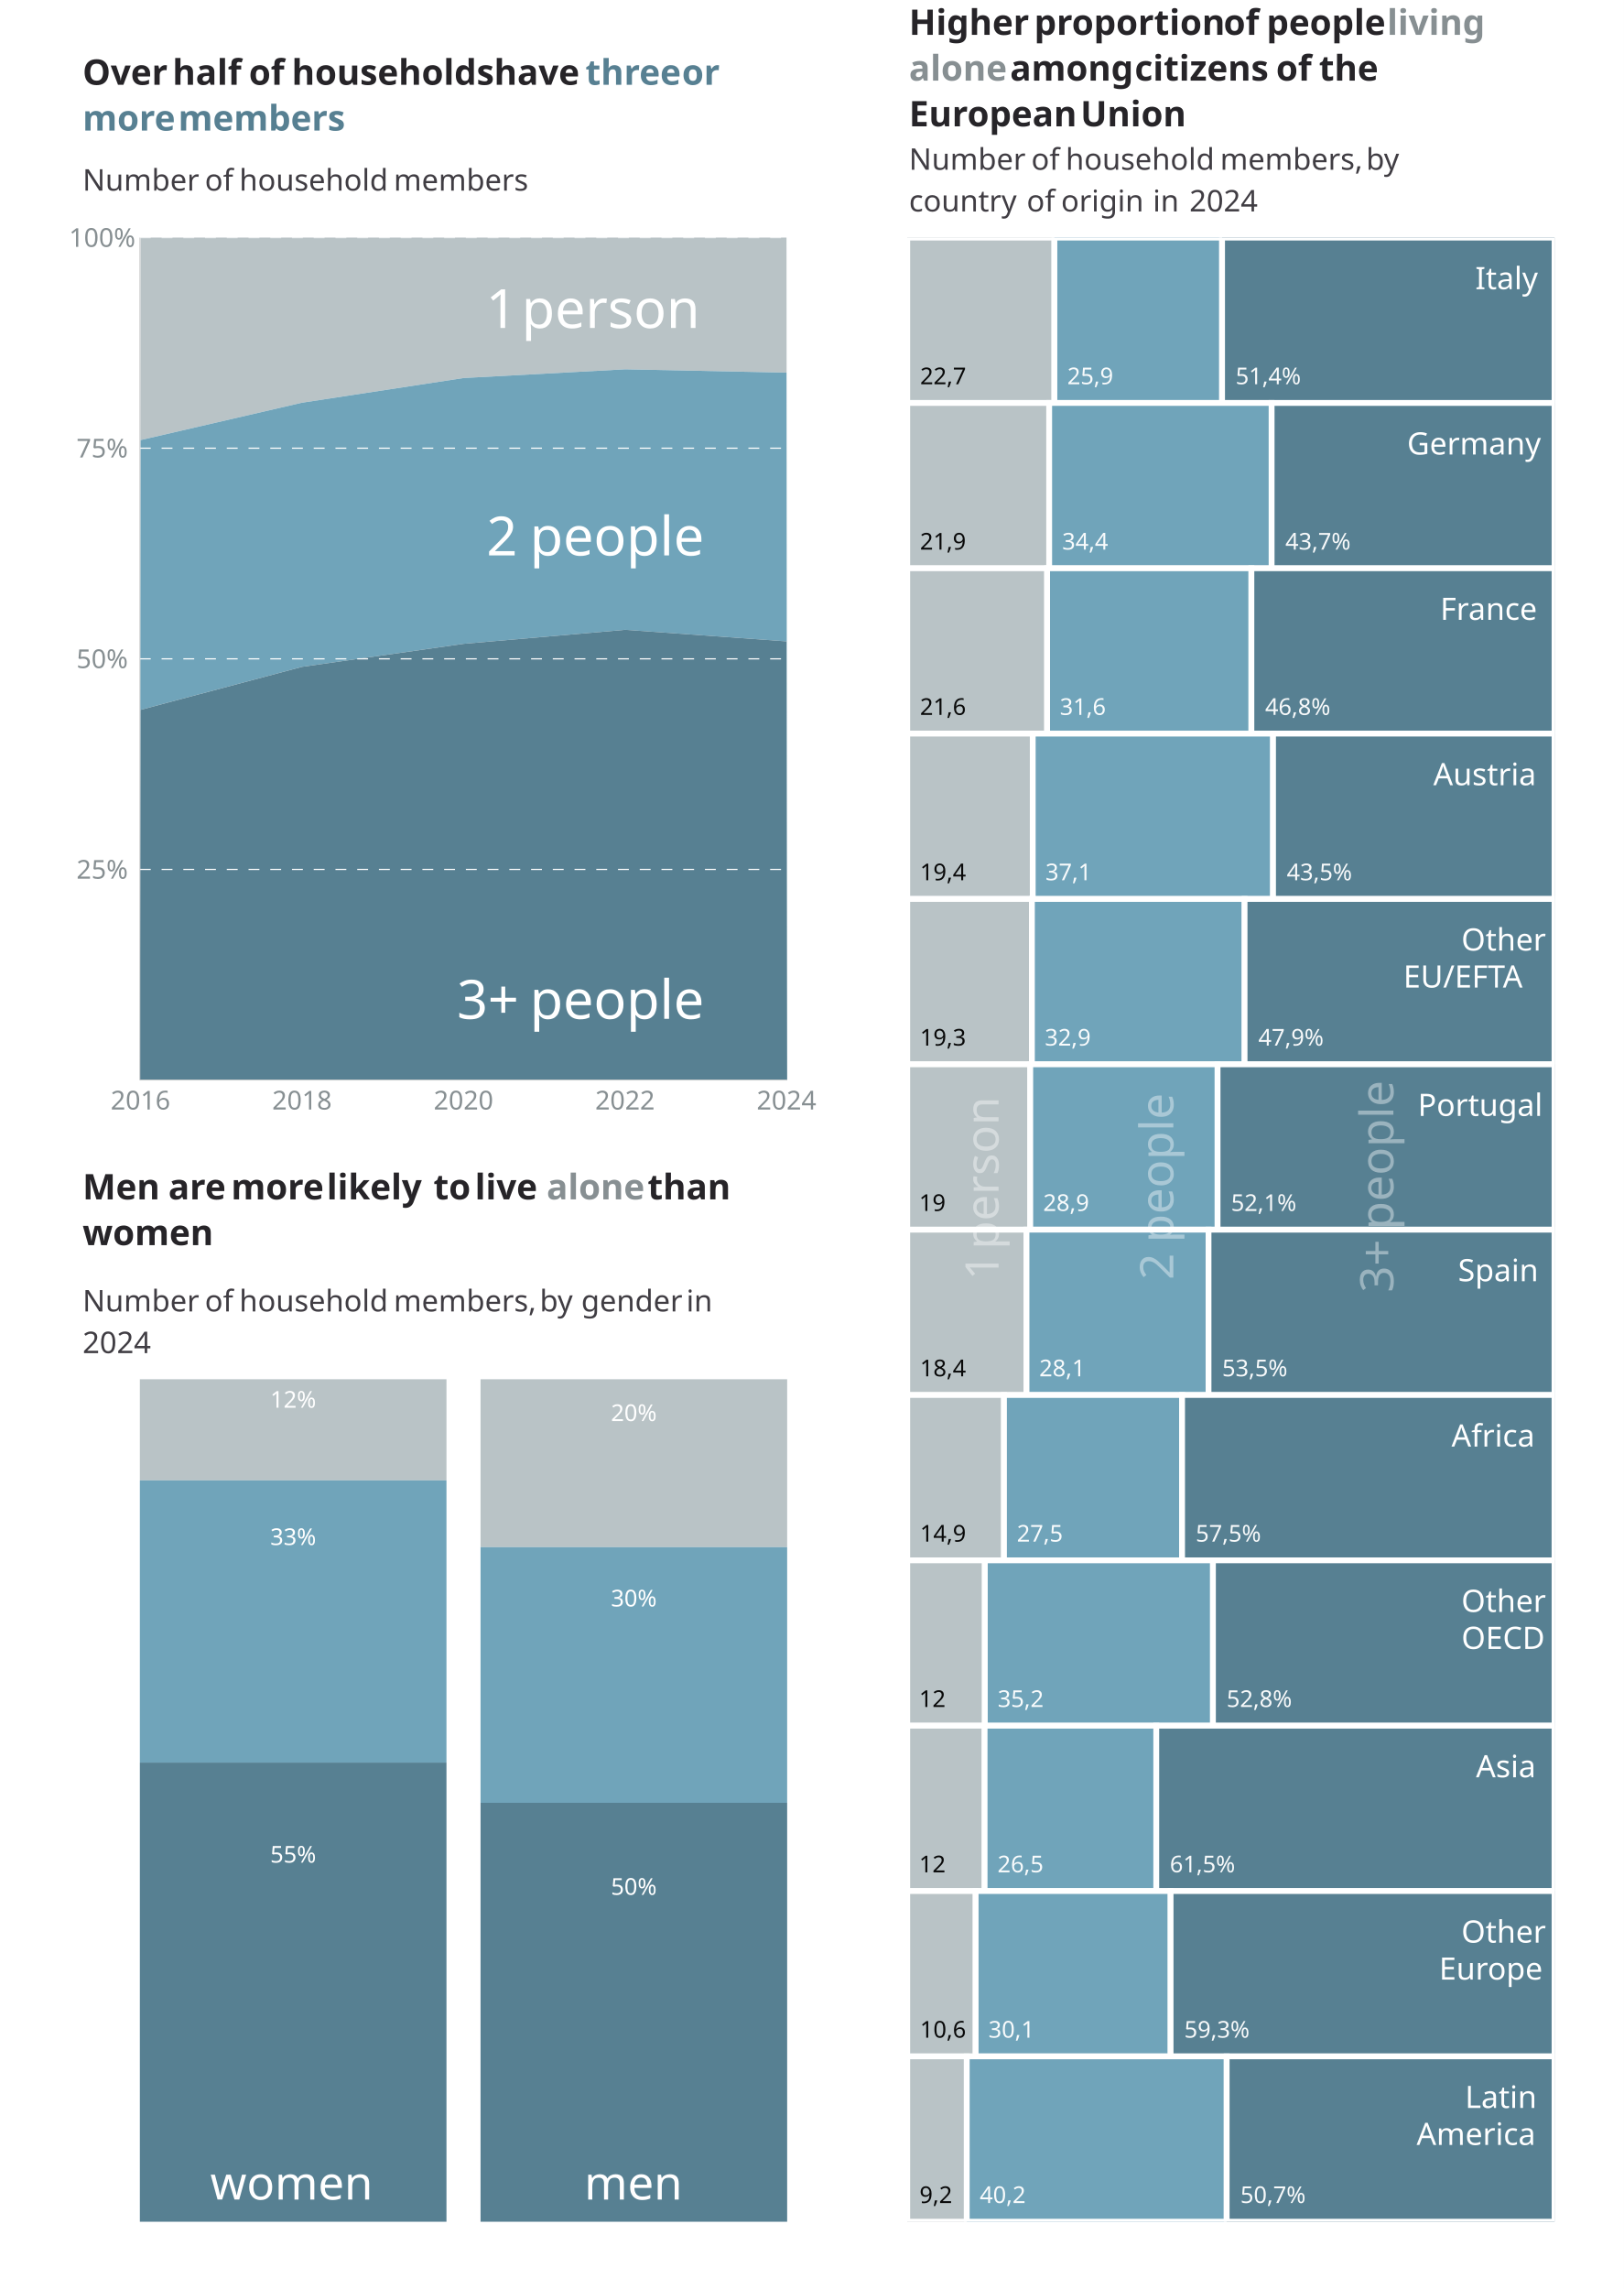
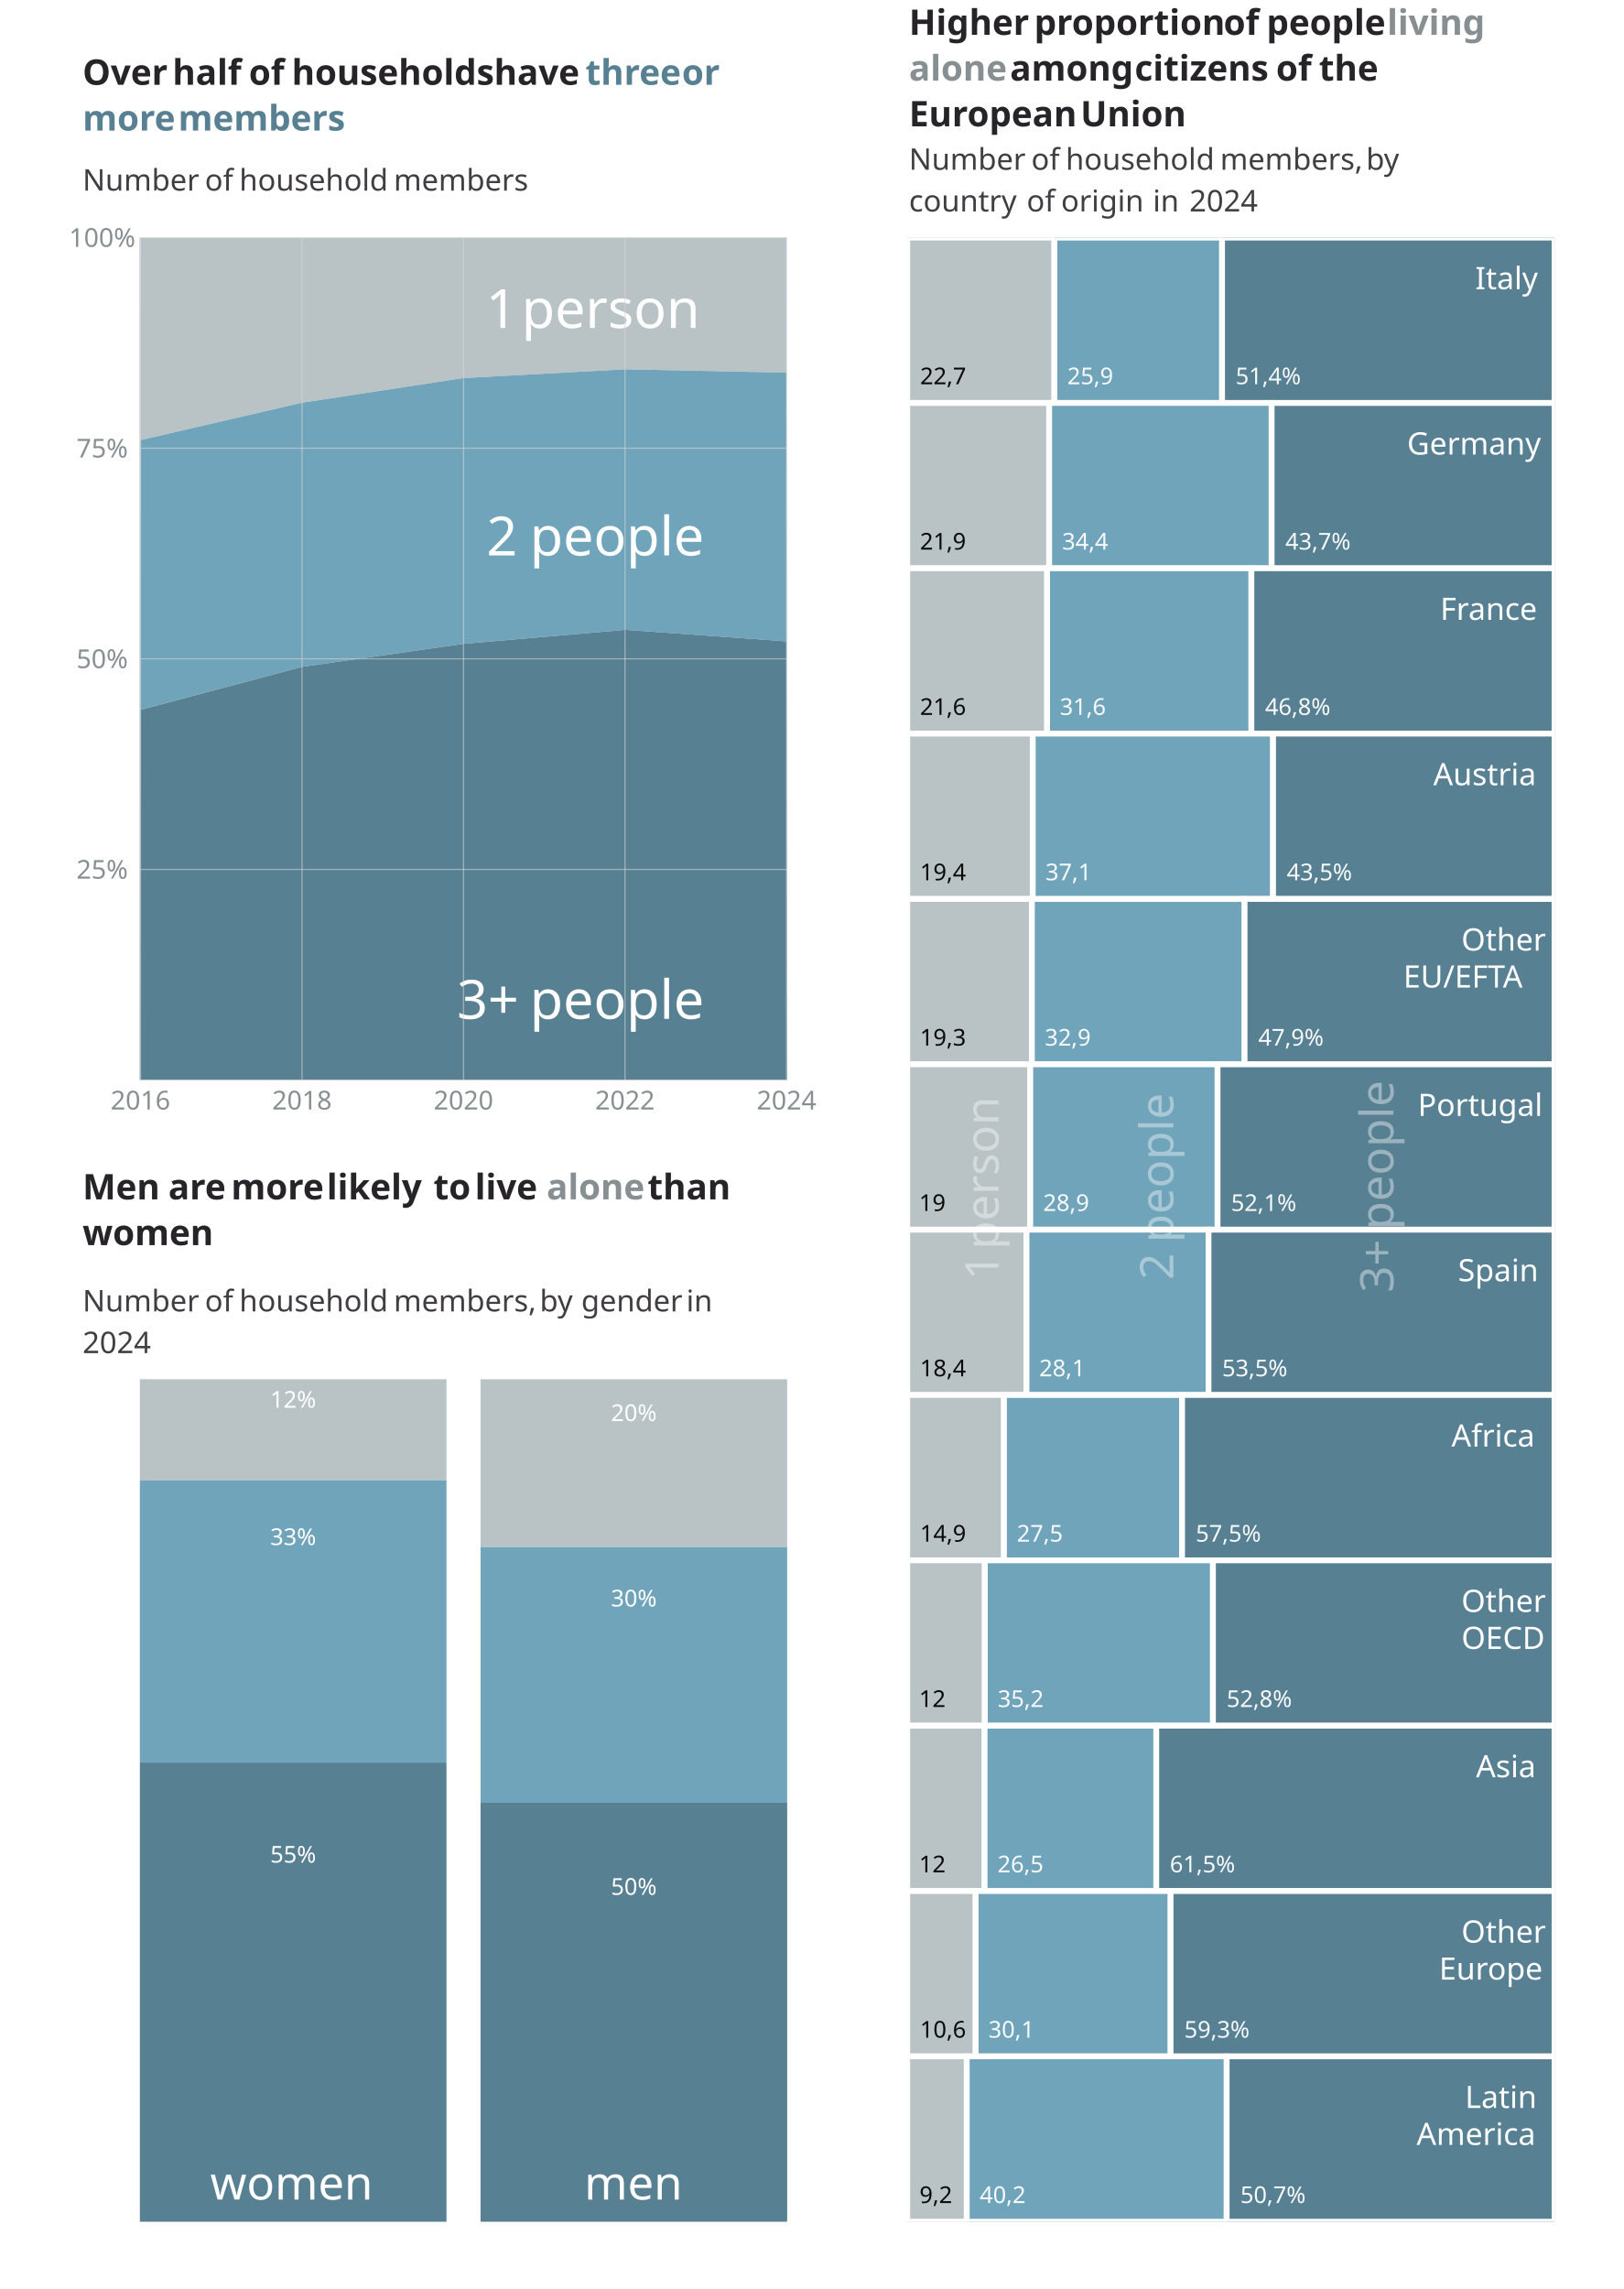
<svg xmlns="http://www.w3.org/2000/svg" width="597.60pt" height="842.40pt" viewBox="0 0 597.60 842.40">
  <g class="svglite">
    <defs>
      <style type="text/css">
    .svglite line, .svglite polyline, .svglite polygon, .svglite path, .svglite rect, .svglite circle {
      fill: none;
      stroke: #000000;
      stroke-linecap: round;
      stroke-linejoin: round;
      stroke-miterlimit: 10.00;
    }
    .svglite text {
      white-space: pre;
    }
    .svglite g.glyphgroup path {
      fill: inherit;
      stroke: none;
    }
  </style>
    </defs>
    <rect width="100%" height="100%" style="stroke: none; fill: #FFFFFF;" />
    <defs>
      <clipPath id="cpMC4wMHw1OTcuNjB8MC4wMHw4NDIuNDA=">
        <rect x="0.00" y="0.00" width="597.60" height="842.40" />
      </clipPath>
    </defs>
    <g clip-path="url(#cpMC4wMHw1OTcuNjB8MC4wMHw4NDIuNDA=)">
      <rect x="0" y="0.00" width="597.60" height="842.40" style="stroke-width: 1.07; stroke: #FFFFFF; fill: #FFFFFF;" />
    </g>
    <defs>
      <clipPath id="cpNTEuNDh8NTcyLjIwfDg3LjQ0fDgxNy42NA==">
        <rect x="51.48" y="87.44" width="520.72" height="730.20" />
      </clipPath>
    </defs>
    <g clip-path="url(#cpNTEuNDh8NTcyLjIwfDg3LjQ0fDgxNy42NA==)">
</g>
    <g clip-path="url(#cpMC4wMHw1OTcuNjB8MC4wMHw4NDIuNDA=)">
</g>
    <defs>
      <clipPath id="cpMzA5LjY3fDU5Mi4xMnw1LjQ4fDgzNi45Mg==">
        <rect x="309.67" y="5.48" width="282.45" height="831.44" />
      </clipPath>
    </defs>
    <g clip-path="url(#cpMzA5LjY3fDU5Mi4xMnw1LjQ4fDgzNi45Mg==)">
      <rect x="309.67" y="5.48" width="282.45" height="831.44" style="stroke-width: 0.00; stroke: none; fill: #FFFFFF;" />
    </g>
    <g clip-path="url(#cpMC4wMHw1OTcuNjB8MC4wMHw4NDIuNDA=)">
</g>
    <defs>
      <clipPath id="cpNTEuNDh8Mjg5Ljc0fDg3LjQ0fDgxNy42NA==">
        <rect x="51.48" y="87.44" width="238.27" height="730.20" />
      </clipPath>
    </defs>
    <g clip-path="url(#cpNTEuNDh8Mjg5Ljc0fDg3LjQ0fDgxNy42NA==)">
</g>
    <g clip-path="url(#cpMC4wMHw1OTcuNjB8MC4wMHw4NDIuNDA=)">
</g>
    <g clip-path="url(#cpNTEuNDh8Mjg5Ljc0fDg3LjQ0fDgxNy42NA==)">
</g>
    <g clip-path="url(#cpMC4wMHw1OTcuNjB8MC4wMHw4NDIuNDA=)">
</g>
    <defs>
      <clipPath id="cpNS40OHwzMDkuNjd8NS40OHw0MjUuNjQ=">
        <rect x="5.48" y="5.48" width="304.19" height="420.16" />
      </clipPath>
    </defs>
    <g clip-path="url(#cpNS40OHwzMDkuNjd8NS40OHw0MjUuNjQ=)">
      <rect x="5.48" y="5.48" width="304.19" height="420.16" style="stroke-width: 0.00; stroke: none; fill: #FFFFFF;" />
    </g>
    <g clip-path="url(#cpMC4wMHw1OTcuNjB8MC4wMHw4NDIuNDA=)">
</g>
    <defs>
      <clipPath id="cpNS40OHwzMDkuNjd8NDI1LjY0fDgzNi45Mg==">
        <rect x="5.48" y="425.64" width="304.19" height="411.28" />
      </clipPath>
    </defs>
    <g clip-path="url(#cpNS40OHwzMDkuNjd8NDI1LjY0fDgzNi45Mg==)">
      <rect x="5.48" y="425.64" width="304.19" height="411.28" style="stroke-width: 0.00; stroke: none; fill: #FFFFFF;" />
    </g>
    <g clip-path="url(#cpMC4wMHw1OTcuNjB8MC4wMHw4NDIuNDA=)">
</g>
    <defs>
      <clipPath id="cpNTEuNDh8Mjg5Ljc0fDg3LjQ0fDM5Ny40OA==">
        <rect x="51.48" y="87.44" width="238.27" height="310.04" />
      </clipPath>
    </defs>
    <g clip-path="url(#cpNTEuNDh8Mjg5Ljc0fDg3LjQ0fDM5Ny40OA==)">
      <polygon points="51.71,87.44 51.95,87.44 110.92,87.44 111.16,87.44 111.40,87.44 170.37,87.44 170.61,87.44 170.85,87.44 229.82,87.44 230.06,87.44 230.29,87.44 289.27,87.44 289.50,87.44 289.74,397.48 289.50,137.14 289.27,137.13 230.29,135.92 230.06,135.92 229.82,135.93 170.85,139.11 170.61,139.13 170.37,139.16 111.40,148.17 111.16,148.21 110.92,148.26 51.95,161.91 51.71,161.96 51.48,397.48 " style="stroke-width: 0.00; stroke: none; stroke-linecap: butt; fill: #B9C3C6;" />
      <polyline points="51.71,87.44 51.95,87.44 110.92,87.44 111.16,87.44 111.40,87.44 170.37,87.44 170.61,87.44 170.85,87.44 229.82,87.44 230.06,87.44 230.29,87.44 289.27,87.44 289.50,87.44 " style="stroke-width: 1.07; stroke: none; stroke-linecap: butt;" />
      <polygon points="51.71,161.96 51.95,161.91 110.92,148.26 111.16,148.21 111.40,148.17 170.37,139.16 170.61,139.13 170.85,139.11 229.82,135.93 230.06,135.92 230.29,135.92 289.27,137.13 289.50,137.14 289.74,397.48 289.50,236.03 289.27,236.02 230.29,231.80 230.06,231.79 229.82,231.81 170.85,236.92 170.61,236.94 170.37,236.98 111.40,245.38 111.16,245.41 110.92,245.48 51.95,261.19 51.71,261.25 51.48,397.48 " style="stroke-width: 0.00; stroke: none; stroke-linecap: butt; fill: #70A4BA;" />
      <polyline points="51.71,161.96 51.95,161.91 110.92,148.26 111.16,148.21 111.40,148.17 170.37,139.16 170.61,139.13 170.85,139.11 229.82,135.93 230.06,135.92 230.29,135.92 289.27,137.13 289.50,137.14 " style="stroke-width: 1.07; stroke: none; stroke-linecap: butt;" />
      <polygon points="51.71,261.25 51.95,261.19 110.92,245.48 111.16,245.41 111.40,245.38 170.37,236.98 170.61,236.94 170.85,236.92 229.82,231.81 230.06,231.79 230.29,231.80 289.27,236.02 289.50,236.03 289.74,397.48 289.50,397.48 289.27,397.48 230.29,397.48 230.06,397.48 229.82,397.48 170.85,397.48 170.61,397.48 170.37,397.48 111.40,397.48 111.16,397.48 110.92,397.48 51.95,397.48 51.71,397.48 51.48,397.48 " style="stroke-width: 0.00; stroke: none; stroke-linecap: butt; fill: #578092;" />
      <polyline points="51.71,261.25 51.95,261.19 110.92,245.48 111.16,245.41 111.40,245.38 170.37,236.98 170.61,236.94 170.85,236.92 229.82,231.81 230.06,231.79 230.29,231.80 289.27,236.02 289.50,236.03 " style="stroke-width: 1.07; stroke: none; stroke-linecap: butt;" />
      <text x="168.18" y="374.94" style="font-size: 19.92px;fill: #FFFFFF; font-family: &quot;Roboto Slab&quot;;">3+</text>
      <text x="195.02" y="374.94" style="font-size: 19.92px;fill: #FFFFFF; font-family: &quot;Roboto Slab&quot;;">people</text>
      <text x="179.07" y="204.41" style="font-size: 19.92px;fill: #FFFFFF; font-family: &quot;Roboto Slab&quot;;">2</text>
      <text x="195.02" y="204.41" style="font-size: 19.92px;fill: #FFFFFF; font-family: &quot;Roboto Slab&quot;;">people</text>
      <text x="178.85" y="120.70" style="font-size: 19.92px;fill: #FFFFFF; font-family: &quot;Roboto Slab&quot;;">1</text>
      <text x="192.00" y="120.70" style="font-size: 19.92px;fill: #FFFFFF; font-family: &quot;Roboto Slab&quot;;">person</text>
      <rect x="51.48" y="87.44" width="238.27" height="310.04" style="stroke-width: 0.00; stroke: none;" />
-       <polyline points="51.48,319.97 289.74,319.97 " style="stroke-width: 0.43; stroke: #FFFFFF; stroke-dasharray: 4.00,4.00; stroke-linecap: butt;" />
-       <polyline points="51.48,242.46 289.74,242.46 " style="stroke-width: 0.43; stroke: #FFFFFF; stroke-dasharray: 4.00,4.00; stroke-linecap: butt;" />
-       <polyline points="51.48,164.95 289.74,164.95 " style="stroke-width: 0.43; stroke: #FFFFFF; stroke-dasharray: 4.00,4.00; stroke-linecap: butt;" />
-       <polyline points="51.48,87.44 289.74,87.44 " style="stroke-width: 0.43; stroke: #FFFFFF; stroke-dasharray: 4.00,4.00; stroke-linecap: butt;" />
+       <polyline points="51.48,319.97 289.74,319.97 " style="stroke-width: 0.43; stroke: #D3D3D3; stroke-opacity: 0.60; stroke-linecap: butt;" />
+       <polyline points="51.48,242.46 289.74,242.46 " style="stroke-width: 0.43; stroke: #D3D3D3; stroke-opacity: 0.60; stroke-linecap: butt;" />
+       <polyline points="51.48,164.95 289.74,164.95 " style="stroke-width: 0.43; stroke: #D3D3D3; stroke-opacity: 0.60; stroke-linecap: butt;" />
+       <polyline points="51.48,87.44 289.74,87.44 " style="stroke-width: 0.43; stroke: #D3D3D3; stroke-opacity: 0.60; stroke-linecap: butt;" />
+       <polyline points="51.71,397.48 51.71,87.44 " style="stroke-width: 0.43; stroke: #D3D3D3; stroke-opacity: 0.60; stroke-linecap: butt;" />
+       <polyline points="111.16,397.48 111.16,87.44 " style="stroke-width: 0.43; stroke: #D3D3D3; stroke-opacity: 0.60; stroke-linecap: butt;" />
+       <polyline points="170.61,397.48 170.61,87.44 " style="stroke-width: 0.43; stroke: #D3D3D3; stroke-opacity: 0.60; stroke-linecap: butt;" />
+       <polyline points="230.06,397.48 230.06,87.44 " style="stroke-width: 0.43; stroke: #D3D3D3; stroke-opacity: 0.60; stroke-linecap: butt;" />
+       <polyline points="289.50,397.48 289.50,87.44 " style="stroke-width: 0.43; stroke: #D3D3D3; stroke-opacity: 0.60; stroke-linecap: butt;" />
    </g>
    <g clip-path="url(#cpMC4wMHw1OTcuNjB8MC4wMHw4NDIuNDA=)">
      <polyline points="51.48,397.48 51.48,87.44 " style="stroke-width: 0.32; stroke: #CCCCCC; stroke-linecap: butt;" />
      <text x="37.62" y="323.38" text-anchor="middle" style="font-size: 9.60px;fill: #878F92; font-family: &quot;Roboto Slab&quot;;">25%</text>
      <text x="37.62" y="245.87" text-anchor="middle" style="font-size: 9.60px;fill: #878F92; font-family: &quot;Roboto Slab&quot;;">50%</text>
      <text x="37.62" y="168.36" text-anchor="middle" style="font-size: 9.60px;fill: #878F92; font-family: &quot;Roboto Slab&quot;;">75%</text>
      <text x="37.62" y="90.85" text-anchor="middle" style="font-size: 9.60px;fill: #878F92; font-family: &quot;Roboto Slab&quot;;">100%</text>
      <polyline points="51.48,397.48 289.74,397.48 " style="stroke-width: 0.32; stroke: #CCCCCC; stroke-linecap: butt;" />
      <text x="51.71" y="408.32" text-anchor="middle" style="font-size: 9.60px;fill: #878F92; font-family: &quot;Roboto Slab&quot;;">2016</text>
      <text x="111.16" y="408.32" text-anchor="middle" style="font-size: 9.60px;fill: #878F92; font-family: &quot;Roboto Slab&quot;;">2018</text>
      <text x="170.61" y="408.32" text-anchor="middle" style="font-size: 9.60px;fill: #878F92; font-family: &quot;Roboto Slab&quot;;">2020</text>
      <text x="230.06" y="408.32" text-anchor="middle" style="font-size: 9.60px;fill: #878F92; font-family: &quot;Roboto Slab&quot;;">2022</text>
      <text x="289.50" y="408.32" text-anchor="middle" style="font-size: 9.60px;fill: #878F92; font-family: &quot;Roboto Slab&quot;;">2024</text>
      <text x="30.39" y="70.15" style="font-size: 11.00px;fill: #403D43; font-family: &quot;Roboto Slab&quot;;">Number</text>
      <text x="75.40" y="70.15" style="font-size: 11.00px;fill: #403D43; font-family: &quot;Roboto Slab&quot;;">of</text>
      <text x="88.07" y="70.15" style="font-size: 11.00px;fill: #403D43; font-family: &quot;Roboto Slab&quot;;">household</text>
      <text x="144.91" y="70.15" style="font-size: 11.00px;fill: #403D43; font-family: &quot;Roboto Slab&quot;;">members</text>
      <text x="30.39" y="31.21" style="font-size: 13.00px; font-weight: 800;fill: #262428; font-family: &quot;Roboto Slab&quot;;">Over</text>
      <text x="63.48" y="31.21" style="font-size: 13.00px; font-weight: 800;fill: #262428; font-family: &quot;Roboto Slab&quot;;">half</text>
      <text x="91.61" y="31.21" style="font-size: 13.00px; font-weight: 800;fill: #262428; font-family: &quot;Roboto Slab&quot;;">of</text>
      <text x="107.38" y="31.21" style="font-size: 13.00px; font-weight: 800;fill: #262428; font-family: &quot;Roboto Slab&quot;;">households</text>
      <text x="181.83" y="31.21" style="font-size: 13.00px; font-weight: 800;fill: #262428; font-family: &quot;Roboto Slab&quot;;">have</text>
      <text x="215.48" y="31.21" style="font-size: 13.00px; font-weight: 800;fill: #578092; font-family: &quot;Roboto Slab&quot;;">three</text>
      <text x="251.01" y="31.21" style="font-size: 13.00px; font-weight: 800;fill: #578092; font-family: &quot;Roboto Slab&quot;;">or</text>
      <text x="30.39" y="48.05" style="font-size: 13.00px; font-weight: 800;fill: #578092; font-family: &quot;Roboto Slab&quot;;">more</text>
      <text x="65.58" y="48.05" style="font-size: 13.00px; font-weight: 800;fill: #578092; font-family: &quot;Roboto Slab&quot;;">members</text>
    </g>
    <defs>
      <clipPath id="cpNTEuNDh8Mjg5Ljc0fDUwNy42MHw4MTcuNjQ=">
        <rect x="51.48" y="507.60" width="238.27" height="310.04" />
      </clipPath>
    </defs>
    <g clip-path="url(#cpNTEuNDh8Mjg5Ljc0fDUwNy42MHw4MTcuNjQ=)">
      <rect x="51.48" y="507.60" width="238.27" height="310.04" style="stroke-width: 0.00; stroke: none; fill: #FFFFFF;" />
      <rect x="51.48" y="507.60" width="112.86" height="37.21" style="stroke-width: 1.07; stroke: none; stroke-linecap: butt; stroke-linejoin: miter; fill: #B9C3C6;" />
      <rect x="51.48" y="544.81" width="112.86" height="103.86" style="stroke-width: 1.07; stroke: none; stroke-linecap: butt; stroke-linejoin: miter; fill: #70A4BA;" />
      <rect x="51.48" y="648.66" width="112.86" height="168.98" style="stroke-width: 1.07; stroke: none; stroke-linecap: butt; stroke-linejoin: miter; fill: #578092;" />
      <rect x="176.88" y="507.60" width="112.86" height="61.77" style="stroke-width: 1.07; stroke: none; stroke-linecap: butt; stroke-linejoin: miter; fill: #B9C3C6;" />
      <rect x="176.88" y="569.37" width="112.86" height="94.10" style="stroke-width: 1.07; stroke: none; stroke-linecap: butt; stroke-linejoin: miter; fill: #70A4BA;" />
      <rect x="176.88" y="663.47" width="112.86" height="154.17" style="stroke-width: 1.07; stroke: none; stroke-linecap: butt; stroke-linejoin: miter; fill: #578092;" />
      <text x="107.91" y="518.07" text-anchor="middle" style="font-size: 8.54px;fill: #FFFFFF; font-family: &quot;Roboto Slab&quot;;">12%</text>
      <text x="107.91" y="568.61" text-anchor="middle" style="font-size: 8.54px;fill: #FFFFFF; font-family: &quot;Roboto Slab&quot;;">33%</text>
      <text x="107.91" y="685.49" text-anchor="middle" style="font-size: 8.54px;fill: #FFFFFF; font-family: &quot;Roboto Slab&quot;;">55%</text>
      <text x="233.31" y="522.98" text-anchor="middle" style="font-size: 8.54px;fill: #FFFFFF; font-family: &quot;Roboto Slab&quot;;">20%</text>
      <text x="233.31" y="591.22" text-anchor="middle" style="font-size: 8.54px;fill: #FFFFFF; font-family: &quot;Roboto Slab&quot;;">30%</text>
      <text x="233.31" y="697.34" text-anchor="middle" style="font-size: 8.54px;fill: #FFFFFF; font-family: &quot;Roboto Slab&quot;;">50%</text>
      <text x="77.37" y="809.49" style="font-size: 17.07px;fill: #FFFFFF; font-family: &quot;Roboto Slab&quot;;">women</text>
      <text x="215.06" y="809.49" style="font-size: 17.07px;fill: #FFFFFF; font-family: &quot;Roboto Slab&quot;;">men</text>
    </g>
    <g clip-path="url(#cpMC4wMHw1OTcuNjB8MC4wMHw4NDIuNDA=)">
      <text x="30.39" y="482.63" style="font-size: 11.00px;fill: #403D43; font-family: &quot;Roboto Slab&quot;;">Number</text>
      <text x="75.40" y="482.63" style="font-size: 11.00px;fill: #403D43; font-family: &quot;Roboto Slab&quot;;">of</text>
      <text x="88.07" y="482.63" style="font-size: 11.00px;fill: #403D43; font-family: &quot;Roboto Slab&quot;;">household</text>
      <text x="144.91" y="482.63" style="font-size: 11.00px;fill: #403D43; font-family: &quot;Roboto Slab&quot;;">members,</text>
      <text x="198.66" y="482.63" style="font-size: 11.00px;fill: #403D43; font-family: &quot;Roboto Slab&quot;;">by</text>
      <text x="213.94" y="482.63" style="font-size: 11.00px;fill: #403D43; font-family: &quot;Roboto Slab&quot;;">gender</text>
      <text x="252.61" y="482.63" style="font-size: 11.00px;fill: #403D43; font-family: &quot;Roboto Slab&quot;;">in</text>
      <text x="30.39" y="497.98" style="font-size: 11.00px;fill: #403D43; font-family: &quot;Roboto Slab&quot;;">2024</text>
      <text x="30.39" y="441.40" style="font-size: 13.00px; font-weight: 800;fill: #262428; font-family: &quot;Roboto Slab&quot;;">Men</text>
      <text x="61.95" y="441.40" style="font-size: 13.00px; font-weight: 800;fill: #262428; font-family: &quot;Roboto Slab&quot;;">are</text>
      <text x="85.05" y="441.40" style="font-size: 13.00px; font-weight: 800;fill: #262428; font-family: &quot;Roboto Slab&quot;;">more</text>
      <text x="120.24" y="441.40" style="font-size: 13.00px; font-weight: 800;fill: #262428; font-family: &quot;Roboto Slab&quot;;">likely</text>
      <text x="159.55" y="441.40" style="font-size: 13.00px; font-weight: 800;fill: #262428; font-family: &quot;Roboto Slab&quot;;">to</text>
      <text x="174.78" y="441.40" style="font-size: 13.00px; font-weight: 800;fill: #262428; font-family: &quot;Roboto Slab&quot;;">live</text>
      <text x="201.19" y="441.40" style="font-size: 13.00px; font-weight: 800;fill: #878F92; font-family: &quot;Roboto Slab&quot;;">alone</text>
      <text x="238.37" y="441.40" style="font-size: 13.00px; font-weight: 800;fill: #262428; font-family: &quot;Roboto Slab&quot;;">than</text>
      <text x="30.39" y="458.24" style="font-size: 13.00px; font-weight: 800;fill: #262428; font-family: &quot;Roboto Slab&quot;;">women</text>
    </g>
    <defs>
      <clipPath id="cpMzMzLjkzfDU3Mi4yMHw4Ny40NHw4MTcuNjQ=">
        <rect x="333.93" y="87.44" width="238.27" height="730.20" />
      </clipPath>
    </defs>
    <g clip-path="url(#cpMzMzLjkzfDU3Mi4yMHw4Ny40NHw4MTcuNjQ=)">
      <rect x="333.93" y="87.44" width="238.27" height="730.20" style="stroke-width: 0.00; stroke: none; fill: #FFFFFF;" />
      <rect x="333.94" y="87.44" width="54.17" height="60.85" style="stroke-width: 2.13; stroke: #FFFFFF; stroke-linecap: butt; stroke-linejoin: miter; fill: #B9C3C6;" />
      <rect x="388.11" y="87.44" width="61.72" height="60.85" style="stroke-width: 2.13; stroke: #FFFFFF; stroke-linecap: butt; stroke-linejoin: miter; fill: #70A4BA;" />
      <rect x="449.83" y="87.44" width="122.37" height="60.85" style="stroke-width: 2.13; stroke: #FFFFFF; stroke-linecap: butt; stroke-linejoin: miter; fill: #578092;" />
      <rect x="333.94" y="148.29" width="52.25" height="60.85" style="stroke-width: 2.13; stroke: #FFFFFF; stroke-linecap: butt; stroke-linejoin: miter; fill: #B9C3C6;" />
      <rect x="386.19" y="148.29" width="81.87" height="60.85" style="stroke-width: 2.13; stroke: #FFFFFF; stroke-linecap: butt; stroke-linejoin: miter; fill: #70A4BA;" />
      <rect x="468.07" y="148.29" width="104.13" height="60.85" style="stroke-width: 2.13; stroke: #FFFFFF; stroke-linecap: butt; stroke-linejoin: miter; fill: #578092;" />
      <rect x="333.94" y="209.14" width="51.49" height="60.85" style="stroke-width: 2.13; stroke: #FFFFFF; stroke-linecap: butt; stroke-linejoin: miter; fill: #B9C3C6;" />
      <rect x="385.43" y="209.14" width="75.19" height="60.85" style="stroke-width: 2.13; stroke: #FFFFFF; stroke-linecap: butt; stroke-linejoin: miter; fill: #70A4BA;" />
      <rect x="460.62" y="209.14" width="111.58" height="60.85" style="stroke-width: 2.13; stroke: #FFFFFF; stroke-linecap: butt; stroke-linejoin: miter; fill: #578092;" />
      <rect x="333.94" y="269.99" width="46.20" height="60.85" style="stroke-width: 2.13; stroke: #FFFFFF; stroke-linecap: butt; stroke-linejoin: miter; fill: #B9C3C6;" />
      <rect x="380.14" y="269.99" width="88.45" height="60.85" style="stroke-width: 2.13; stroke: #FFFFFF; stroke-linecap: butt; stroke-linejoin: miter; fill: #70A4BA;" />
      <rect x="468.59" y="269.99" width="103.61" height="60.85" style="stroke-width: 2.13; stroke: #FFFFFF; stroke-linecap: butt; stroke-linejoin: miter; fill: #578092;" />
      <rect x="333.94" y="330.84" width="45.89" height="60.85" style="stroke-width: 2.13; stroke: #FFFFFF; stroke-linecap: butt; stroke-linejoin: miter; fill: #B9C3C6;" />
      <rect x="379.83" y="330.84" width="78.28" height="60.85" style="stroke-width: 2.13; stroke: #FFFFFF; stroke-linecap: butt; stroke-linejoin: miter; fill: #70A4BA;" />
      <rect x="458.11" y="330.84" width="114.08" height="60.85" style="stroke-width: 2.13; stroke: #FFFFFF; stroke-linecap: butt; stroke-linejoin: miter; fill: #578092;" />
      <rect x="333.94" y="391.69" width="45.28" height="60.85" style="stroke-width: 2.13; stroke: #FFFFFF; stroke-linecap: butt; stroke-linejoin: miter; fill: #B9C3C6;" />
      <rect x="379.22" y="391.69" width="68.95" height="60.85" style="stroke-width: 2.13; stroke: #FFFFFF; stroke-linecap: butt; stroke-linejoin: miter; fill: #70A4BA;" />
      <rect x="448.17" y="391.69" width="124.03" height="60.85" style="stroke-width: 2.13; stroke: #FFFFFF; stroke-linecap: butt; stroke-linejoin: miter; fill: #578092;" />
      <rect x="333.94" y="452.54" width="43.90" height="60.85" style="stroke-width: 2.13; stroke: #FFFFFF; stroke-linecap: butt; stroke-linejoin: miter; fill: #B9C3C6;" />
      <rect x="377.84" y="452.54" width="67.00" height="60.85" style="stroke-width: 2.13; stroke: #FFFFFF; stroke-linecap: butt; stroke-linejoin: miter; fill: #70A4BA;" />
      <rect x="444.84" y="452.54" width="127.35" height="60.85" style="stroke-width: 2.13; stroke: #FFFFFF; stroke-linecap: butt; stroke-linejoin: miter; fill: #578092;" />
      <rect x="333.94" y="513.39" width="35.61" height="60.85" style="stroke-width: 2.13; stroke: #FFFFFF; stroke-linecap: butt; stroke-linejoin: miter; fill: #B9C3C6;" />
      <rect x="369.55" y="513.39" width="65.56" height="60.85" style="stroke-width: 2.13; stroke: #FFFFFF; stroke-linecap: butt; stroke-linejoin: miter; fill: #70A4BA;" />
      <rect x="435.11" y="513.39" width="137.08" height="60.85" style="stroke-width: 2.13; stroke: #FFFFFF; stroke-linecap: butt; stroke-linejoin: miter; fill: #578092;" />
      <rect x="333.94" y="574.24" width="28.56" height="60.85" style="stroke-width: 2.13; stroke: #FFFFFF; stroke-linecap: butt; stroke-linejoin: miter; fill: #B9C3C6;" />
      <rect x="362.50" y="574.24" width="83.97" height="60.85" style="stroke-width: 2.13; stroke: #FFFFFF; stroke-linecap: butt; stroke-linejoin: miter; fill: #70A4BA;" />
      <rect x="446.47" y="574.24" width="125.73" height="60.85" style="stroke-width: 2.13; stroke: #FFFFFF; stroke-linecap: butt; stroke-linejoin: miter; fill: #578092;" />
      <rect x="333.94" y="635.09" width="28.48" height="60.85" style="stroke-width: 2.13; stroke: #FFFFFF; stroke-linecap: butt; stroke-linejoin: miter; fill: #B9C3C6;" />
      <rect x="362.42" y="635.09" width="63.19" height="60.85" style="stroke-width: 2.13; stroke: #FFFFFF; stroke-linecap: butt; stroke-linejoin: miter; fill: #70A4BA;" />
      <rect x="425.61" y="635.09" width="146.58" height="60.85" style="stroke-width: 2.13; stroke: #FFFFFF; stroke-linecap: butt; stroke-linejoin: miter; fill: #578092;" />
      <rect x="333.94" y="695.94" width="25.18" height="60.85" style="stroke-width: 2.13; stroke: #FFFFFF; stroke-linecap: butt; stroke-linejoin: miter; fill: #B9C3C6;" />
      <rect x="359.12" y="695.94" width="71.76" height="60.85" style="stroke-width: 2.13; stroke: #FFFFFF; stroke-linecap: butt; stroke-linejoin: miter; fill: #70A4BA;" />
      <rect x="430.88" y="695.94" width="141.32" height="60.85" style="stroke-width: 2.13; stroke: #FFFFFF; stroke-linecap: butt; stroke-linejoin: miter; fill: #578092;" />
      <rect x="333.94" y="756.79" width="21.91" height="60.85" style="stroke-width: 2.13; stroke: #FFFFFF; stroke-linecap: butt; stroke-linejoin: miter; fill: #B9C3C6;" />
      <rect x="355.85" y="756.79" width="95.66" height="60.85" style="stroke-width: 2.13; stroke: #FFFFFF; stroke-linecap: butt; stroke-linejoin: miter; fill: #70A4BA;" />
      <rect x="451.52" y="756.79" width="120.68" height="60.85" style="stroke-width: 2.13; stroke: #FFFFFF; stroke-linecap: butt; stroke-linejoin: miter; fill: #578092;" />
      <text x="543.00" y="106.43" style="font-size: 11.38px;fill: #FFFFFF; font-family: &quot;Roboto Slab&quot;;">Italy</text>
      <text x="517.93" y="167.28" style="font-size: 11.38px;fill: #FFFFFF; font-family: &quot;Roboto Slab&quot;;">Germany</text>
      <text x="530.11" y="228.13" style="font-size: 11.38px;fill: #FFFFFF; font-family: &quot;Roboto Slab&quot;;">France</text>
      <text x="527.57" y="288.98" style="font-size: 11.38px;fill: #FFFFFF; font-family: &quot;Roboto Slab&quot;;">Austria</text>
      <text x="537.90" y="349.83" style="font-size: 11.38px;fill: #FFFFFF; font-family: &quot;Roboto Slab&quot;;">Other</text>
      <text x="516.54" y="363.44" style="font-size: 11.38px;fill: #FFFFFF; font-family: &quot;Roboto Slab&quot;;">EU/EFTA</text>
      <text x="521.88" y="410.68" style="font-size: 11.38px;fill: #FFFFFF; font-family: &quot;Roboto Slab&quot;;">Portugal</text>
      <text x="536.67" y="471.53" style="font-size: 11.38px;fill: #FFFFFF; font-family: &quot;Roboto Slab&quot;;">Spain</text>
      <text x="534.27" y="532.38" style="font-size: 11.38px;fill: #FFFFFF; font-family: &quot;Roboto Slab&quot;;">Africa</text>
      <text x="537.90" y="593.23" style="font-size: 11.38px;fill: #FFFFFF; font-family: &quot;Roboto Slab&quot;;">Other</text>
      <text x="537.93" y="606.84" style="font-size: 11.38px;fill: #FFFFFF; font-family: &quot;Roboto Slab&quot;;">OECD</text>
      <text x="543.29" y="654.08" style="font-size: 11.38px;fill: #FFFFFF; font-family: &quot;Roboto Slab&quot;;">Asia</text>
      <text x="537.90" y="714.93" style="font-size: 11.38px;fill: #FFFFFF; font-family: &quot;Roboto Slab&quot;;">Other</text>
      <text x="529.70" y="728.54" style="font-size: 11.38px;fill: #FFFFFF; font-family: &quot;Roboto Slab&quot;;">Europe</text>
      <text x="539.25" y="775.78" style="font-size: 11.38px;fill: #FFFFFF; font-family: &quot;Roboto Slab&quot;;">Latin</text>
      <text x="521.42" y="789.39" style="font-size: 11.38px;fill: #FFFFFF; font-family: &quot;Roboto Slab&quot;;">America</text>
      <text x="338.68" y="141.41" style="font-size: 8.54px;fill: #000000; fill-opacity: 0.95; font-family: &quot;Roboto Slab&quot;;">22,7</text>
      <text x="392.84" y="141.41" style="font-size: 8.54px;fill: #FFFFFF; fill-opacity: 0.95; font-family: &quot;Roboto Slab&quot;;">25,9</text>
      <text x="454.81" y="141.41" style="font-size: 8.54px;fill: #FFFFFF; fill-opacity: 0.95; font-family: &quot;Roboto Slab&quot;;">51,4%</text>
      <text x="338.62" y="202.26" style="font-size: 8.54px;fill: #000000; fill-opacity: 0.95; font-family: &quot;Roboto Slab&quot;;">21,9</text>
      <text x="390.95" y="202.26" style="font-size: 8.54px;fill: #FFFFFF; fill-opacity: 0.95; font-family: &quot;Roboto Slab&quot;;">34,4</text>
      <text x="473.11" y="202.26" style="font-size: 8.54px;fill: #FFFFFF; fill-opacity: 0.95; font-family: &quot;Roboto Slab&quot;;">43,7%</text>
      <text x="338.62" y="263.11" style="font-size: 8.54px;fill: #000000; fill-opacity: 0.95; font-family: &quot;Roboto Slab&quot;;">21,6</text>
      <text x="390.10" y="263.11" style="font-size: 8.54px;fill: #FFFFFF; fill-opacity: 0.95; font-family: &quot;Roboto Slab&quot;;">31,6</text>
      <text x="465.67" y="263.11" style="font-size: 8.54px;fill: #FFFFFF; fill-opacity: 0.95; font-family: &quot;Roboto Slab&quot;;">46,8%</text>
      <text x="338.64" y="323.96" style="font-size: 8.54px;fill: #000000; fill-opacity: 0.95; font-family: &quot;Roboto Slab&quot;;">19,4</text>
      <text x="384.81" y="323.96" style="font-size: 8.54px;fill: #FFFFFF; fill-opacity: 0.95; font-family: &quot;Roboto Slab&quot;;">37,1</text>
      <text x="473.63" y="323.96" style="font-size: 8.54px;fill: #FFFFFF; fill-opacity: 0.95; font-family: &quot;Roboto Slab&quot;;">43,5%</text>
      <text x="338.62" y="384.81" style="font-size: 8.54px;fill: #000000; fill-opacity: 0.95; font-family: &quot;Roboto Slab&quot;;">19,3</text>
      <text x="384.57" y="384.81" style="font-size: 8.54px;fill: #FFFFFF; fill-opacity: 0.95; font-family: &quot;Roboto Slab&quot;;">32,9</text>
      <text x="463.17" y="384.81" style="font-size: 8.54px;fill: #FFFFFF; fill-opacity: 0.95; font-family: &quot;Roboto Slab&quot;;">47,9%</text>
      <text x="338.30" y="445.66" style="font-size: 8.54px;fill: #000000; fill-opacity: 0.95; font-family: &quot;Roboto Slab&quot;;">19</text>
      <text x="383.96" y="445.66" style="font-size: 8.54px;fill: #FFFFFF; fill-opacity: 0.95; font-family: &quot;Roboto Slab&quot;;">28,9</text>
      <text x="453.14" y="445.66" style="font-size: 8.54px;fill: #FFFFFF; fill-opacity: 0.95; font-family: &quot;Roboto Slab&quot;;">52,1%</text>
      <text x="338.63" y="506.51" style="font-size: 8.54px;fill: #000000; fill-opacity: 0.95; font-family: &quot;Roboto Slab&quot;;">18,4</text>
      <text x="382.52" y="506.51" style="font-size: 8.54px;fill: #FFFFFF; fill-opacity: 0.95; font-family: &quot;Roboto Slab&quot;;">28,1</text>
      <text x="449.86" y="506.51" style="font-size: 8.54px;fill: #FFFFFF; fill-opacity: 0.95; font-family: &quot;Roboto Slab&quot;;">53,5%</text>
      <text x="338.64" y="567.36" style="font-size: 8.54px;fill: #000000; fill-opacity: 0.95; font-family: &quot;Roboto Slab&quot;;">14,9</text>
      <text x="374.28" y="567.36" style="font-size: 8.54px;fill: #FFFFFF; fill-opacity: 0.95; font-family: &quot;Roboto Slab&quot;;">27,5</text>
      <text x="440.13" y="567.36" style="font-size: 8.54px;fill: #FFFFFF; fill-opacity: 0.95; font-family: &quot;Roboto Slab&quot;;">57,5%</text>
      <text x="338.30" y="628.21" style="font-size: 8.54px;fill: #000000; fill-opacity: 0.95; font-family: &quot;Roboto Slab&quot;;">12</text>
      <text x="367.22" y="628.21" style="font-size: 8.54px;fill: #FFFFFF; fill-opacity: 0.95; font-family: &quot;Roboto Slab&quot;;">35,2</text>
      <text x="451.50" y="628.21" style="font-size: 8.54px;fill: #FFFFFF; fill-opacity: 0.95; font-family: &quot;Roboto Slab&quot;;">52,8%</text>
      <text x="338.30" y="689.06" style="font-size: 8.54px;fill: #000000; fill-opacity: 0.95; font-family: &quot;Roboto Slab&quot;;">12</text>
      <text x="367.15" y="689.06" style="font-size: 8.54px;fill: #FFFFFF; fill-opacity: 0.95; font-family: &quot;Roboto Slab&quot;;">26,5</text>
      <text x="430.59" y="689.06" style="font-size: 8.54px;fill: #FFFFFF; fill-opacity: 0.95; font-family: &quot;Roboto Slab&quot;;">61,5%</text>
      <text x="338.63" y="749.91" style="font-size: 8.54px;fill: #000000; fill-opacity: 0.95; font-family: &quot;Roboto Slab&quot;;">10,6</text>
      <text x="363.81" y="749.91" style="font-size: 8.54px;fill: #FFFFFF; fill-opacity: 0.95; font-family: &quot;Roboto Slab&quot;;">30,1</text>
      <text x="435.91" y="749.91" style="font-size: 8.54px;fill: #FFFFFF; fill-opacity: 0.95; font-family: &quot;Roboto Slab&quot;;">59,3%</text>
      <text x="338.45" y="810.76" style="font-size: 8.54px;fill: #000000; fill-opacity: 0.95; font-family: &quot;Roboto Slab&quot;;">9,2</text>
      <text x="360.61" y="810.76" style="font-size: 8.54px;fill: #FFFFFF; fill-opacity: 0.95; font-family: &quot;Roboto Slab&quot;;">40,2</text>
      <text x="456.56" y="810.76" style="font-size: 8.54px;fill: #FFFFFF; fill-opacity: 0.95; font-family: &quot;Roboto Slab&quot;;">50,7%</text>
      <text transform="translate(367.55,471.08) rotate(-90)" style="font-size: 17.07px;fill: #FFFFFF; fill-opacity: 0.40; font-family: &quot;Roboto Slab&quot;;">1</text>
      <text transform="translate(367.55,459.80) rotate(-90)" style="font-size: 17.07px;fill: #FFFFFF; fill-opacity: 0.40; font-family: &quot;Roboto Slab&quot;;">person</text>
      <text transform="translate(431.88,470.98) rotate(-90)" style="font-size: 17.07px;fill: #FFFFFF; fill-opacity: 0.40; font-family: &quot;Roboto Slab&quot;;">2</text>
      <text transform="translate(431.88,457.31) rotate(-90)" style="font-size: 17.07px;fill: #FFFFFF; fill-opacity: 0.40; font-family: &quot;Roboto Slab&quot;;">people</text>
      <text transform="translate(512.88,475.65) rotate(-90)" style="font-size: 17.07px;fill: #FFFFFF; fill-opacity: 0.40; font-family: &quot;Roboto Slab&quot;;">3+</text>
      <text transform="translate(512.88,452.64) rotate(-90)" style="font-size: 17.07px;fill: #FFFFFF; fill-opacity: 0.40; font-family: &quot;Roboto Slab&quot;;">people</text>
    </g>
    <g clip-path="url(#cpMC4wMHw1OTcuNjB8MC4wMHw4NDIuNDA=)">
      <text x="334.57" y="62.48" style="font-size: 11.00px;fill: #403D43; font-family: &quot;Roboto Slab&quot;;">Number</text>
      <text x="379.59" y="62.48" style="font-size: 11.00px;fill: #403D43; font-family: &quot;Roboto Slab&quot;;">of</text>
      <text x="392.25" y="62.48" style="font-size: 11.00px;fill: #403D43; font-family: &quot;Roboto Slab&quot;;">household</text>
      <text x="449.10" y="62.48" style="font-size: 11.00px;fill: #403D43; font-family: &quot;Roboto Slab&quot;;">members,</text>
      <text x="502.84" y="62.48" style="font-size: 11.00px;fill: #403D43; font-family: &quot;Roboto Slab&quot;;">by</text>
      <text x="334.57" y="77.82" style="font-size: 11.00px;fill: #403D43; font-family: &quot;Roboto Slab&quot;;">country</text>
      <text x="377.89" y="77.82" style="font-size: 11.00px;fill: #403D43; font-family: &quot;Roboto Slab&quot;;">of</text>
      <text x="390.55" y="77.82" style="font-size: 11.00px;fill: #403D43; font-family: &quot;Roboto Slab&quot;;">origin</text>
      <text x="424.34" y="77.82" style="font-size: 11.00px;fill: #403D43; font-family: &quot;Roboto Slab&quot;;">in</text>
      <text x="437.79" y="77.82" style="font-size: 11.00px;fill: #403D43; font-family: &quot;Roboto Slab&quot;;">2024</text>
      <text x="334.57" y="12.83" style="font-size: 13.00px; font-weight: 800;fill: #262428; font-family: &quot;Roboto Slab&quot;;">Higher</text>
      <text x="380.65" y="12.83" style="font-size: 13.00px; font-weight: 800;fill: #262428; font-family: &quot;Roboto Slab&quot;;">proportion</text>
      <text x="450.39" y="12.83" style="font-size: 13.00px; font-weight: 800;fill: #262428; font-family: &quot;Roboto Slab&quot;;">of</text>
      <text x="466.17" y="12.83" style="font-size: 13.00px; font-weight: 800;fill: #262428; font-family: &quot;Roboto Slab&quot;;">people</text>
      <text x="510.54" y="12.83" style="font-size: 13.00px; font-weight: 800;fill: #878F92; font-family: &quot;Roboto Slab&quot;;">living</text>
      <text x="334.57" y="29.67" style="font-size: 13.00px; font-weight: 800;fill: #878F92; font-family: &quot;Roboto Slab&quot;;">alone</text>
      <text x="371.76" y="29.67" style="font-size: 13.00px; font-weight: 800;fill: #262428; font-family: &quot;Roboto Slab&quot;;">among</text>
      <text x="417.66" y="29.67" style="font-size: 13.00px; font-weight: 800;fill: #262428; font-family: &quot;Roboto Slab&quot;;">citizens</text>
      <text x="469.70" y="29.67" style="font-size: 13.00px; font-weight: 800;fill: #262428; font-family: &quot;Roboto Slab&quot;;">of</text>
      <text x="485.48" y="29.67" style="font-size: 13.00px; font-weight: 800;fill: #262428; font-family: &quot;Roboto Slab&quot;;">the</text>
      <text x="334.57" y="46.50" style="font-size: 13.00px; font-weight: 800;fill: #262428; font-family: &quot;Roboto Slab&quot;;">European</text>
      <text x="397.70" y="46.50" style="font-size: 13.00px; font-weight: 800;fill: #262428; font-family: &quot;Roboto Slab&quot;;">Union</text>
    </g>
  </g>
</svg>
